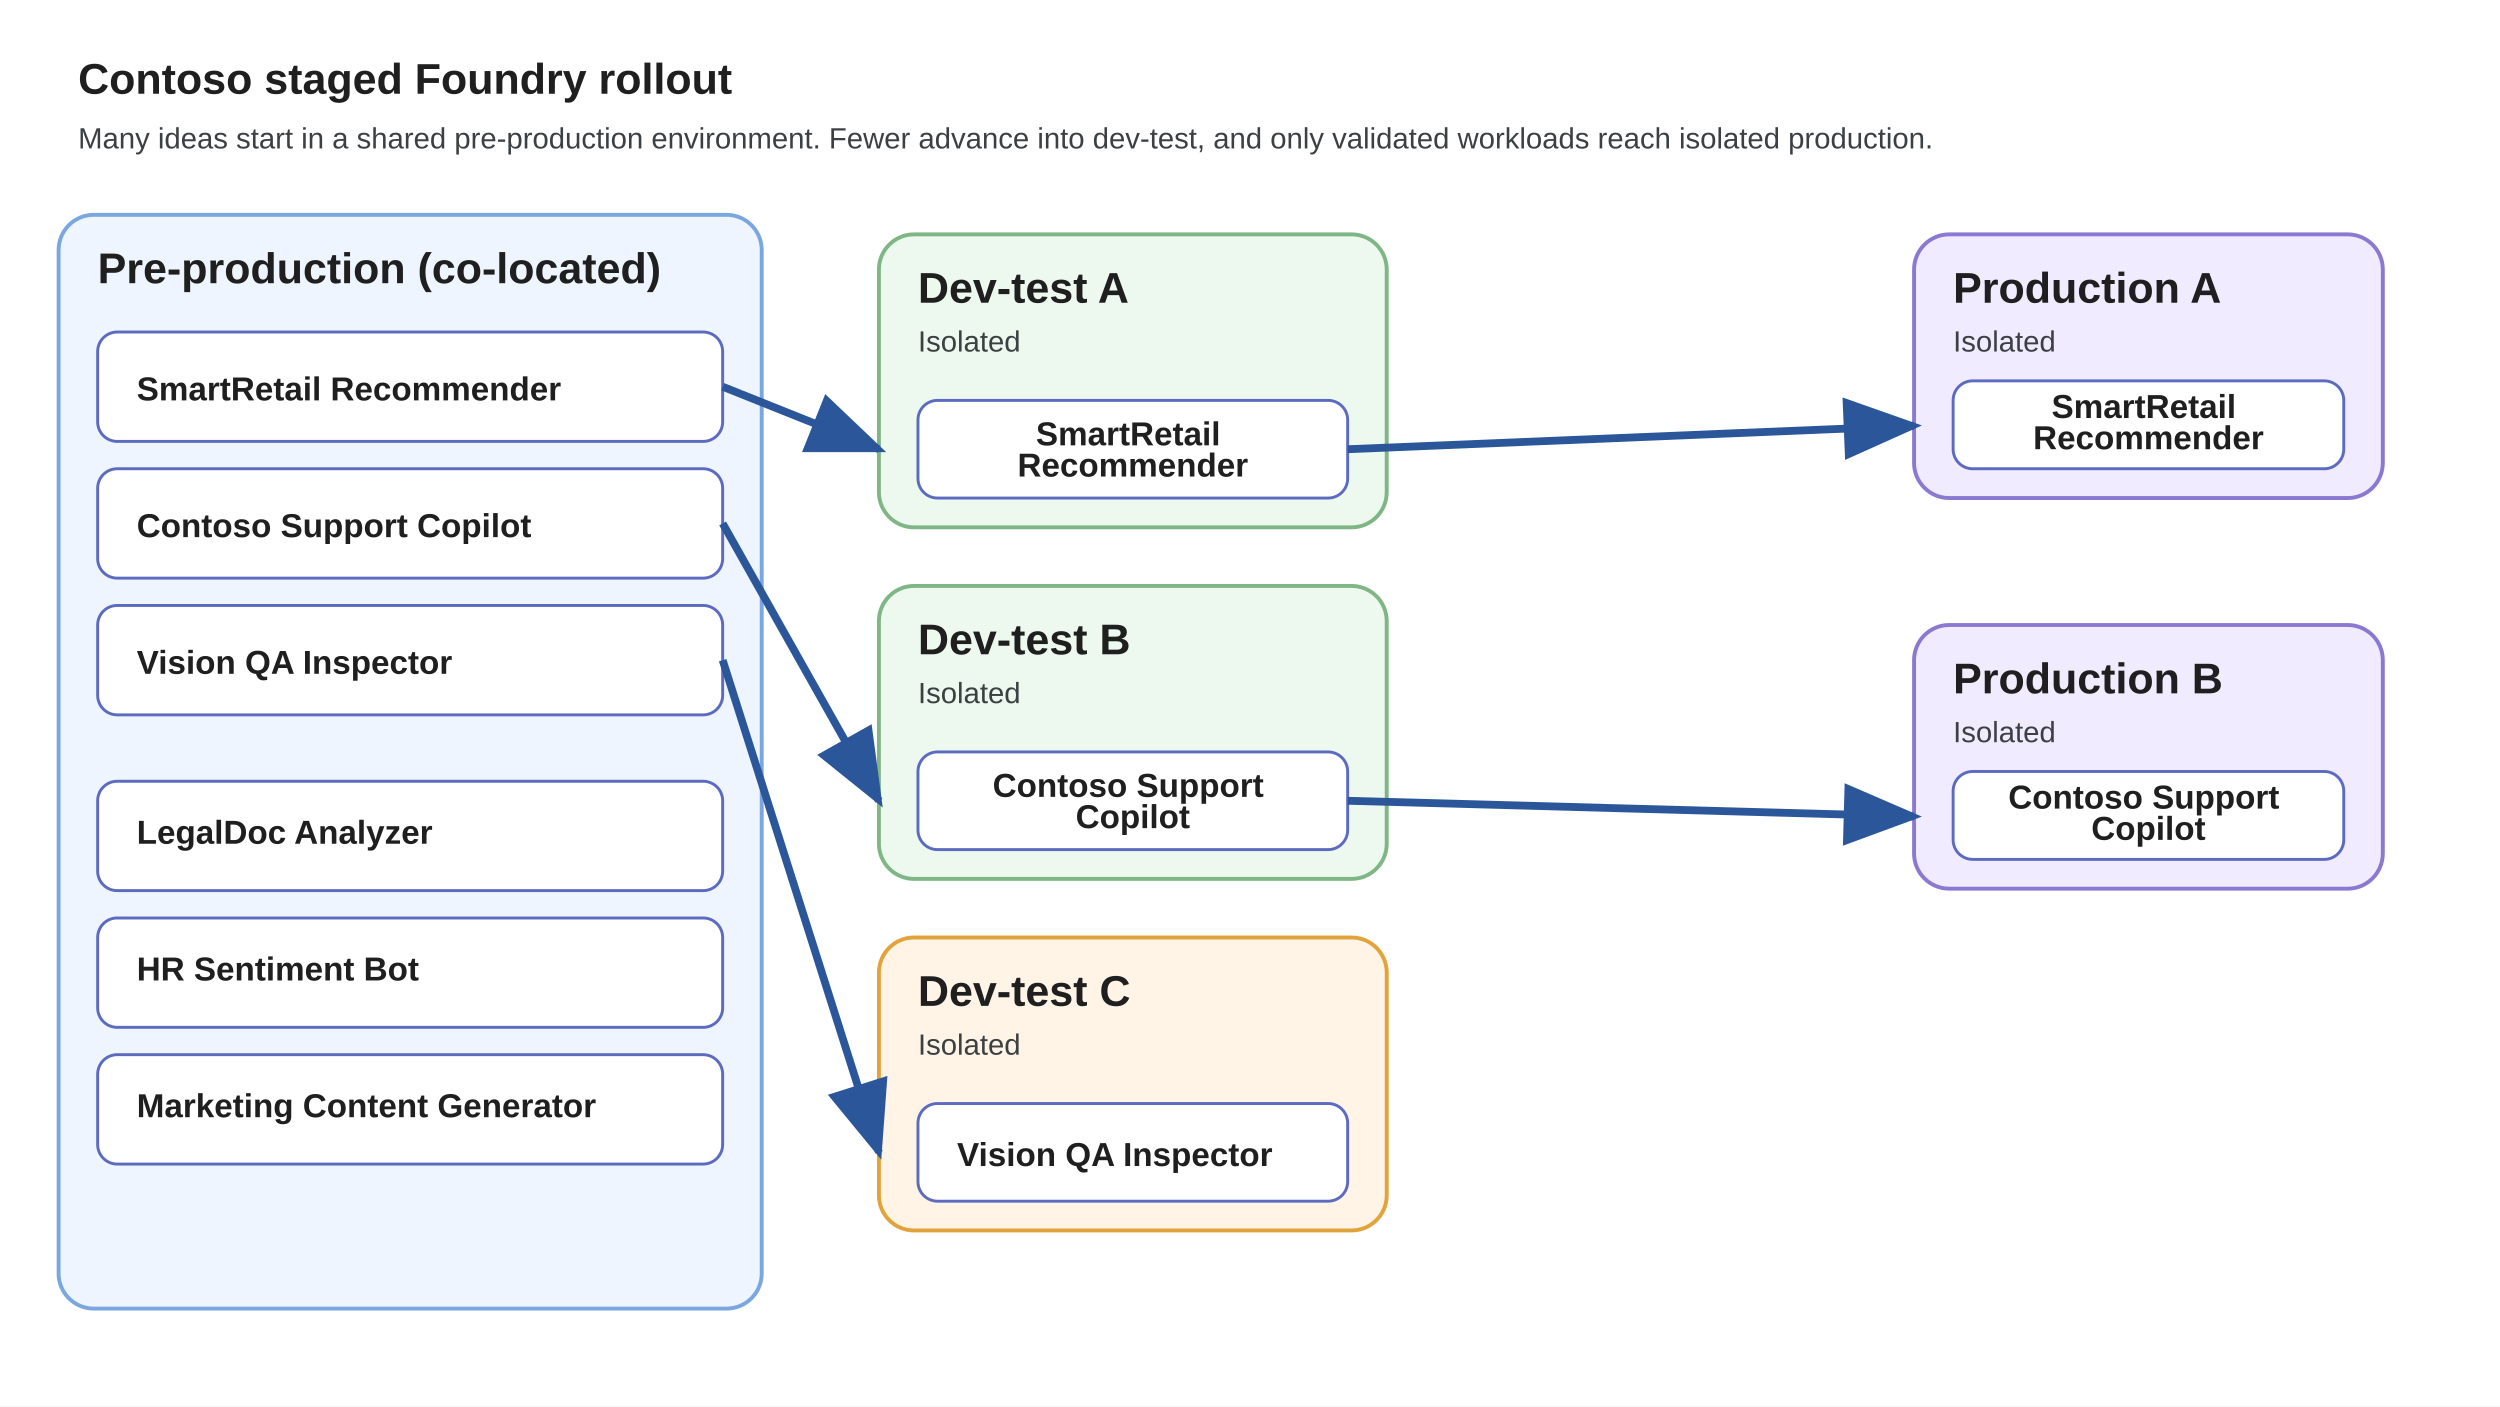
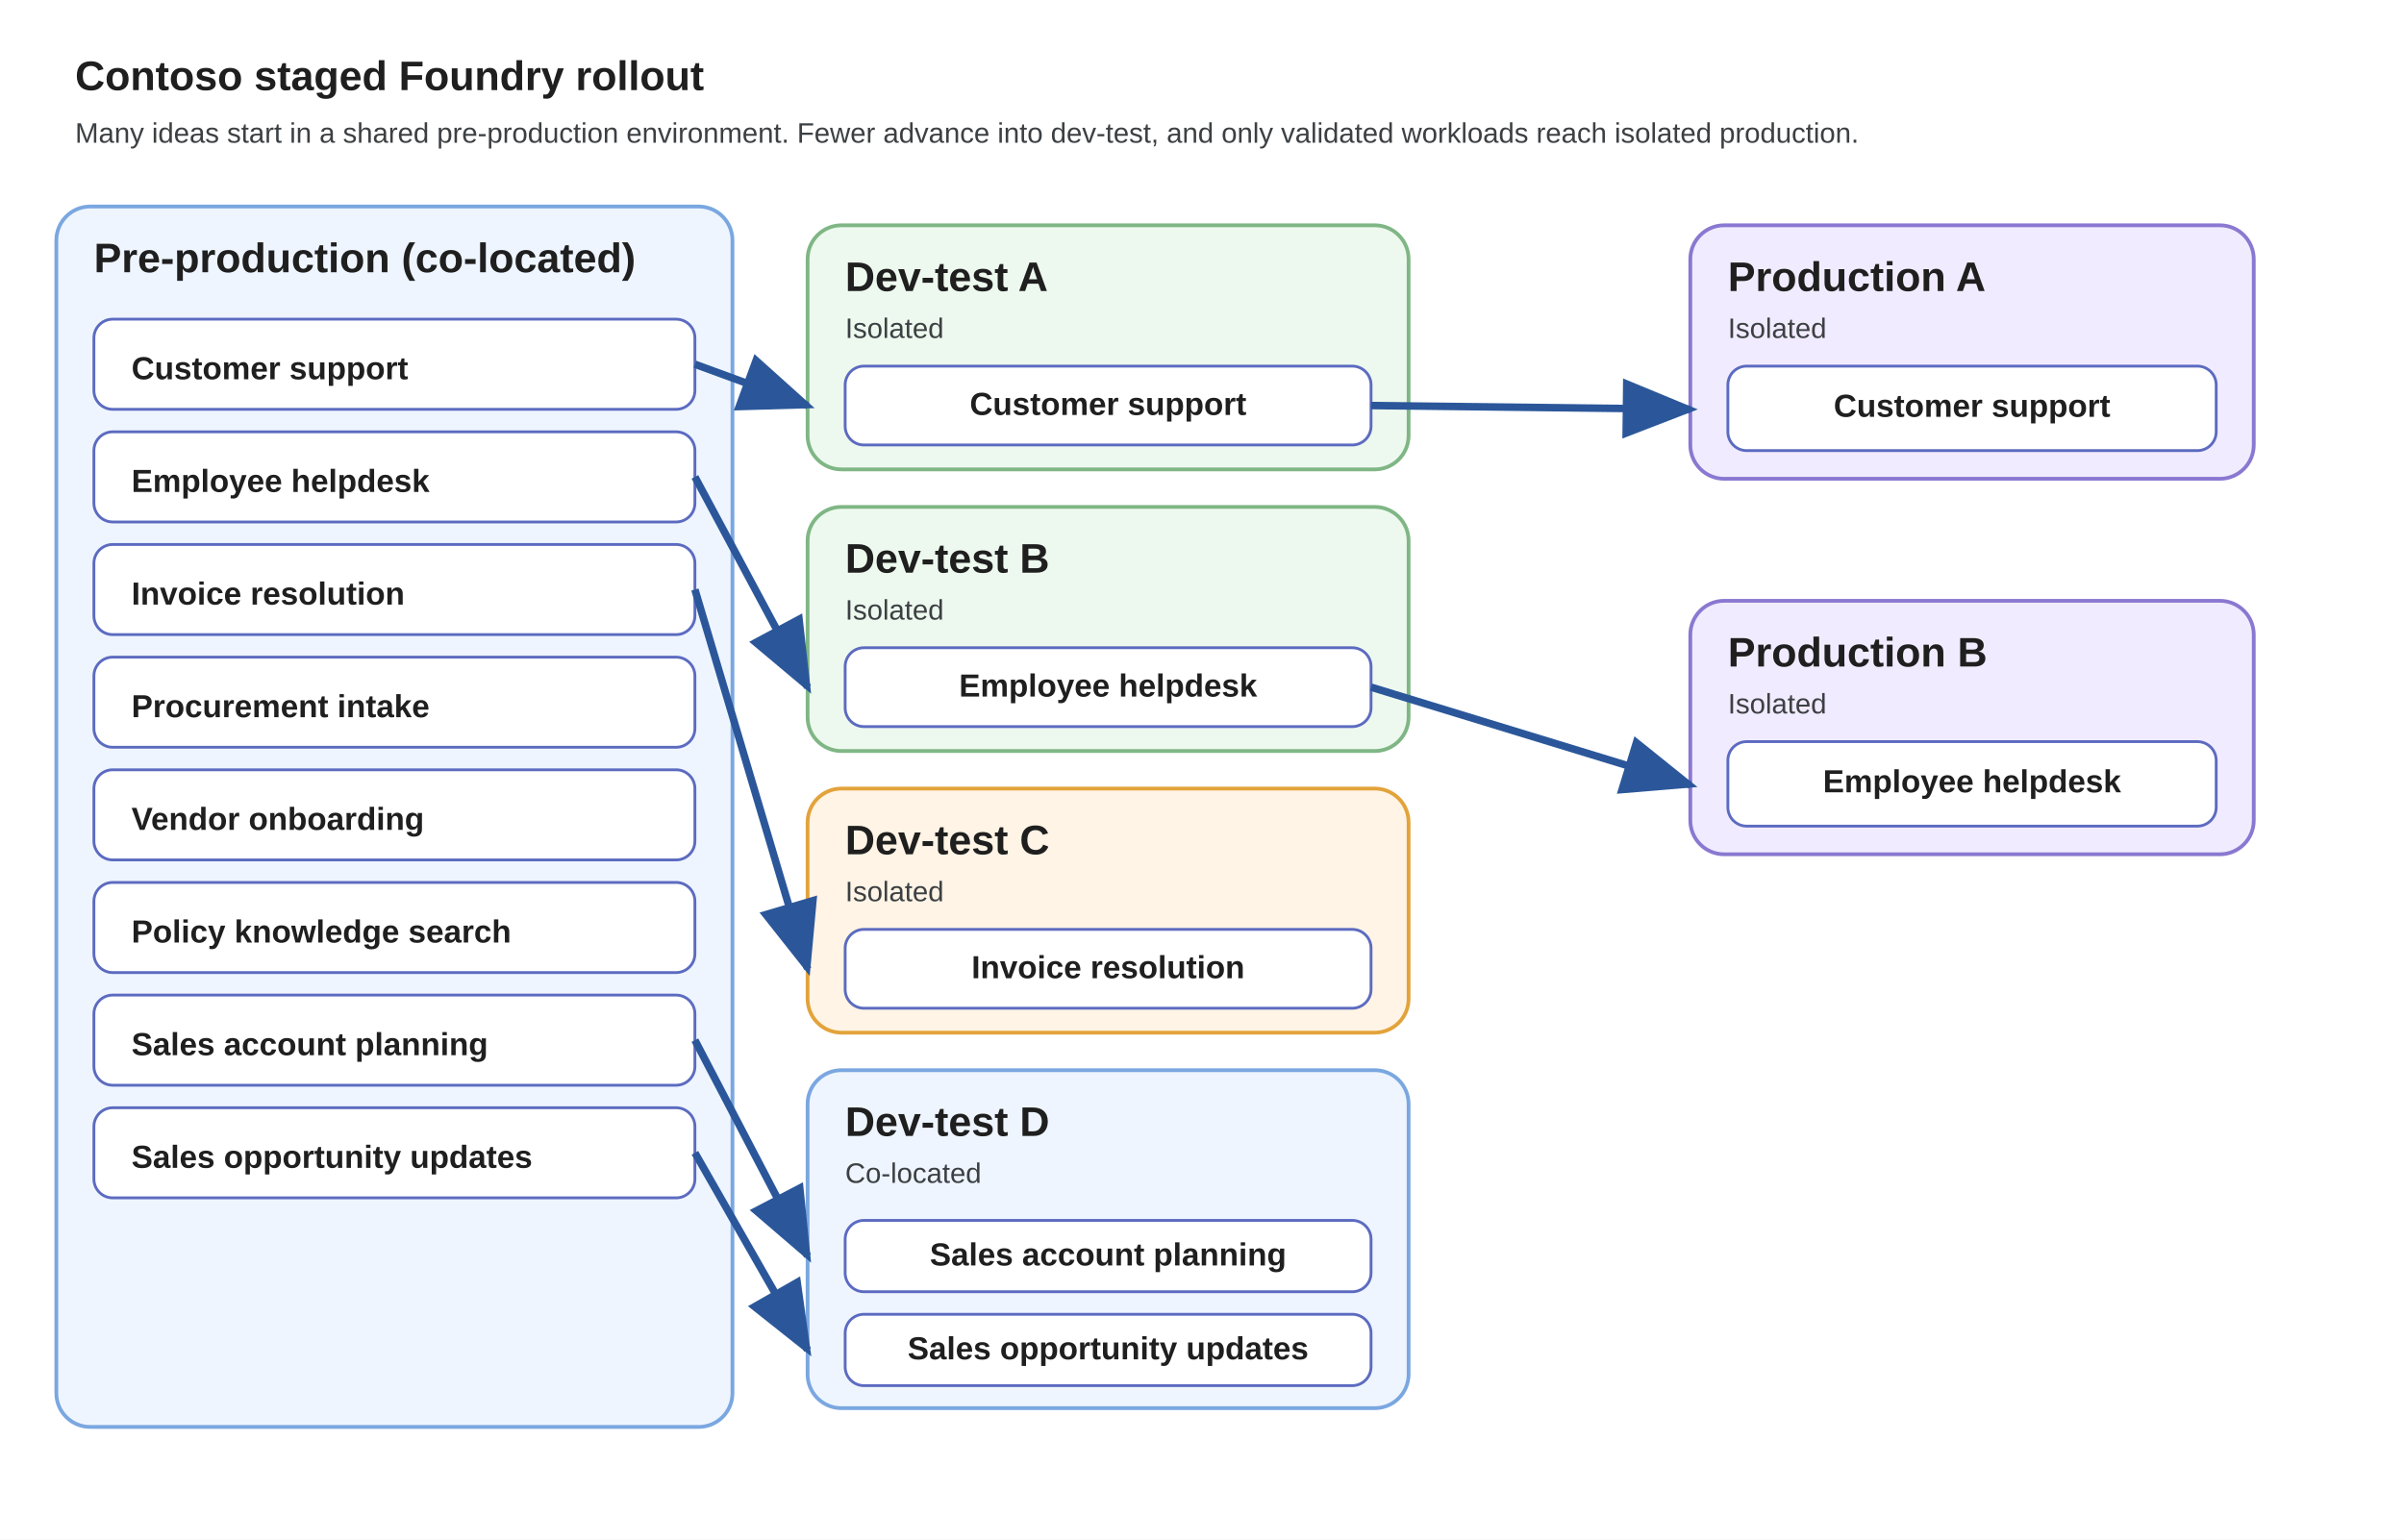
- <svg xmlns="http://www.w3.org/2000/svg" viewBox="0 0 1280 720" role="img" aria-labelledby="title desc">
+ <svg xmlns="http://www.w3.org/2000/svg" viewBox="0 0 1280 820" role="img" aria-labelledby="title desc">
  <defs>
    <style>
      .bg { fill: #ffffff; }
      .group { stroke-width: 2; rx: 18; ry: 18; }
      .group-title { font: 700 22px 'Segoe UI', Arial, sans-serif; fill: #1f1f1f; }
      .item { fill: #ffffff; stroke: #5c6bc0; stroke-width: 1.5; rx: 10; ry: 10; }
      .item-text { font: 600 17px 'Segoe UI', Arial, sans-serif; fill: #1f1f1f; }
      .item-subtle { font: 500 15px 'Segoe UI', Arial, sans-serif; fill: #5f6368; }
      .arrow { fill: none; stroke: #2b579a; stroke-width: 4; marker-end: url(#arrowhead); }
      .legend { font: 500 15px 'Segoe UI', Arial, sans-serif; fill: #3c4043; }
    </style>
    <marker id="arrowhead" markerWidth="10" markerHeight="8" refX="9" refY="4" orient="auto">
      <polygon points="0 0, 10 4, 0 8" fill="#2b579a" />
    </marker>
  </defs>
-   <rect class="bg" x="0" y="0" width="1280" height="720" />
+   <rect class="bg" x="0" y="0" width="1280" height="820" />
  <text x="40" y="48" class="group-title">Contoso staged Foundry rollout</text>
  <text x="40" y="76" class="legend">Many ideas start in a shared pre-production environment. Fewer advance into dev-test, and only validated workloads reach isolated production.</text>
-   <rect class="group" x="30" y="110" width="360" height="560" fill="#eef5ff" stroke="#7aa7e0" />
+   <rect class="group" x="30" y="110" width="360" height="650" fill="#eef5ff" stroke="#7aa7e0" />
  <text x="50" y="145" class="group-title">Pre-production (co-located)</text>
-   <rect class="item" x="50" y="170" width="320" height="56" />
-   <text x="70" y="205" class="item-text">SmartRetail Recommender</text>
-   <rect class="item" x="50" y="240" width="320" height="56" />
-   <text x="70" y="275" class="item-text">Contoso Support Copilot</text>
-   <rect class="item" x="50" y="310" width="320" height="56" />
-   <text x="70" y="345" class="item-text">Vision QA Inspector</text>
-   <rect class="item" x="50" y="400" width="320" height="56" />
-   <text x="70" y="432" class="item-text">LegalDoc Analyzer</text>
-   <rect class="item" x="50" y="470" width="320" height="56" />
-   <text x="70" y="502" class="item-text">HR Sentiment Bot</text>
-   <rect class="item" x="50" y="540" width="320" height="56" />
-   <text x="70" y="572" class="item-text">Marketing Content Generator</text>
-   <rect class="group" x="450" y="120" width="260" height="150" fill="#edf9ee" stroke="#7fb685" />
-   <text x="470" y="155" class="group-title">Dev-test A</text>
-   <text x="470" y="180" class="legend">Isolated</text>
-   <rect class="item" x="470" y="205" width="220" height="50" />
-   <text x="580" y="228" class="item-text" text-anchor="middle">
-     <tspan x="580">SmartRetail</tspan>
-     <tspan x="580" dy="16">Recommender</tspan>
-   </text>
-   <rect class="group" x="450" y="300" width="260" height="150" fill="#edf9ee" stroke="#7fb685" />
-   <text x="470" y="335" class="group-title">Dev-test B</text>
-   <text x="470" y="360" class="legend">Isolated</text>
-   <rect class="item" x="470" y="385" width="220" height="50" />
-   <text x="580" y="408" class="item-text" text-anchor="middle">
-     <tspan x="580">Contoso Support</tspan>
-     <tspan x="580" dy="16">Copilot</tspan>
-   </text>
-   <rect class="group" x="450" y="480" width="260" height="150" fill="#fff4e5" stroke="#e3a33b" />
-   <text x="470" y="515" class="group-title">Dev-test C</text>
-   <text x="470" y="540" class="legend">Isolated</text>
-   <rect class="item" x="470" y="565" width="220" height="50" />
-   <text x="490" y="597" class="item-text">Vision QA Inspector</text>
-   <rect class="group" x="980" y="120" width="240" height="135" fill="#f1ebff" stroke="#8a78d1" />
-   <text x="1000" y="155" class="group-title">Production A</text>
-   <text x="1000" y="180" class="legend">Isolated</text>
-   <rect class="item" x="1000" y="195" width="200" height="45" />
-   <text x="1100" y="214" class="item-text" text-anchor="middle">
-     <tspan x="1100">SmartRetail</tspan>
-     <tspan x="1100" dy="16">Recommender</tspan>
-   </text>
-   <rect class="group" x="980" y="320" width="240" height="135" fill="#f1ebff" stroke="#8a78d1" />
-   <text x="1000" y="355" class="group-title">Production B</text>
-   <text x="1000" y="380" class="legend">Isolated</text>
-   <rect class="item" x="1000" y="395" width="200" height="45" />
-   <text x="1100" y="414" class="item-text" text-anchor="middle">
-     <tspan x="1100">Contoso Support</tspan>
-     <tspan x="1100" dy="16">Copilot</tspan>
-   </text>
-   <line class="arrow" x1="370" y1="198" x2="450" y2="230" />
-   <line class="arrow" x1="370" y1="268" x2="450" y2="410" />
-   <line class="arrow" x1="370" y1="338" x2="450" y2="590" />
-   <line class="arrow" x1="690" y1="230" x2="980" y2="218" />
-   <line class="arrow" x1="690" y1="410" x2="980" y2="418" />
+   <rect class="item" x="50" y="170" width="320" height="48" />
+   <text x="70" y="202" class="item-text">Customer support</text>
+   <rect class="item" x="50" y="230" width="320" height="48" />
+   <text x="70" y="262" class="item-text">Employee helpdesk</text>
+   <rect class="item" x="50" y="290" width="320" height="48" />
+   <text x="70" y="322" class="item-text">Invoice resolution</text>
+   <rect class="item" x="50" y="350" width="320" height="48" />
+   <text x="70" y="382" class="item-text">Procurement intake</text>
+   <rect class="item" x="50" y="410" width="320" height="48" />
+   <text x="70" y="442" class="item-text">Vendor onboarding</text>
+   <rect class="item" x="50" y="470" width="320" height="48" />
+   <text x="70" y="502" class="item-text">Policy knowledge search</text>
+   <rect class="item" x="50" y="530" width="320" height="48" />
+   <text x="70" y="562" class="item-text">Sales account planning</text>
+   <rect class="item" x="50" y="590" width="320" height="48" />
+   <text x="70" y="622" class="item-text">Sales opportunity updates</text>
+   <rect class="group" x="430" y="120" width="320" height="130" fill="#edf9ee" stroke="#7fb685" />
+   <text x="450" y="155" class="group-title">Dev-test A</text>
+   <text x="450" y="180" class="legend">Isolated</text>
+   <rect class="item" x="450" y="195" width="280" height="42" />
+   <text x="590" y="221" class="item-text" text-anchor="middle">Customer support</text>
+   <rect class="group" x="430" y="270" width="320" height="130" fill="#edf9ee" stroke="#7fb685" />
+   <text x="450" y="305" class="group-title">Dev-test B</text>
+   <text x="450" y="330" class="legend">Isolated</text>
+   <rect class="item" x="450" y="345" width="280" height="42" />
+   <text x="590" y="371" class="item-text" text-anchor="middle">Employee helpdesk</text>
+   <rect class="group" x="430" y="420" width="320" height="130" fill="#fff4e5" stroke="#e3a33b" />
+   <text x="450" y="455" class="group-title">Dev-test C</text>
+   <text x="450" y="480" class="legend">Isolated</text>
+   <rect class="item" x="450" y="495" width="280" height="42" />
+   <text x="590" y="521" class="item-text" text-anchor="middle">Invoice resolution</text>
+   <rect class="group" x="430" y="570" width="320" height="180" fill="#eef5ff" stroke="#7aa7e0" />
+   <text x="450" y="605" class="group-title">Dev-test D</text>
+   <text x="450" y="630" class="legend">Co-located</text>
+   <rect class="item" x="450" y="650" width="280" height="38" />
+   <text x="590" y="674" class="item-text" text-anchor="middle">Sales account planning</text>
+   <rect class="item" x="450" y="700" width="280" height="38" />
+   <text x="590" y="724" class="item-text" text-anchor="middle">Sales opportunity updates</text>
+   <rect class="group" x="900" y="120" width="300" height="135" fill="#f1ebff" stroke="#8a78d1" />
+   <text x="920" y="155" class="group-title">Production A</text>
+   <text x="920" y="180" class="legend">Isolated</text>
+   <rect class="item" x="920" y="195" width="260" height="45" />
+   <text x="1050" y="222" class="item-text" text-anchor="middle">Customer support</text>
+   <rect class="group" x="900" y="320" width="300" height="135" fill="#f1ebff" stroke="#8a78d1" />
+   <text x="920" y="355" class="group-title">Production B</text>
+   <text x="920" y="380" class="legend">Isolated</text>
+   <rect class="item" x="920" y="395" width="260" height="45" />
+   <text x="1050" y="422" class="item-text" text-anchor="middle">Employee helpdesk</text>
+   <line class="arrow" x1="370" y1="194" x2="430" y2="216" />
+   <line class="arrow" x1="370" y1="254" x2="430" y2="366" />
+   <line class="arrow" x1="370" y1="314" x2="430" y2="516" />
+   <line class="arrow" x1="370" y1="554" x2="430" y2="669" />
+   <line class="arrow" x1="370" y1="614" x2="430" y2="719" />
+   <line class="arrow" x1="730" y1="216" x2="900" y2="218" />
+   <line class="arrow" x1="730" y1="366" x2="900" y2="418" />
</svg>
